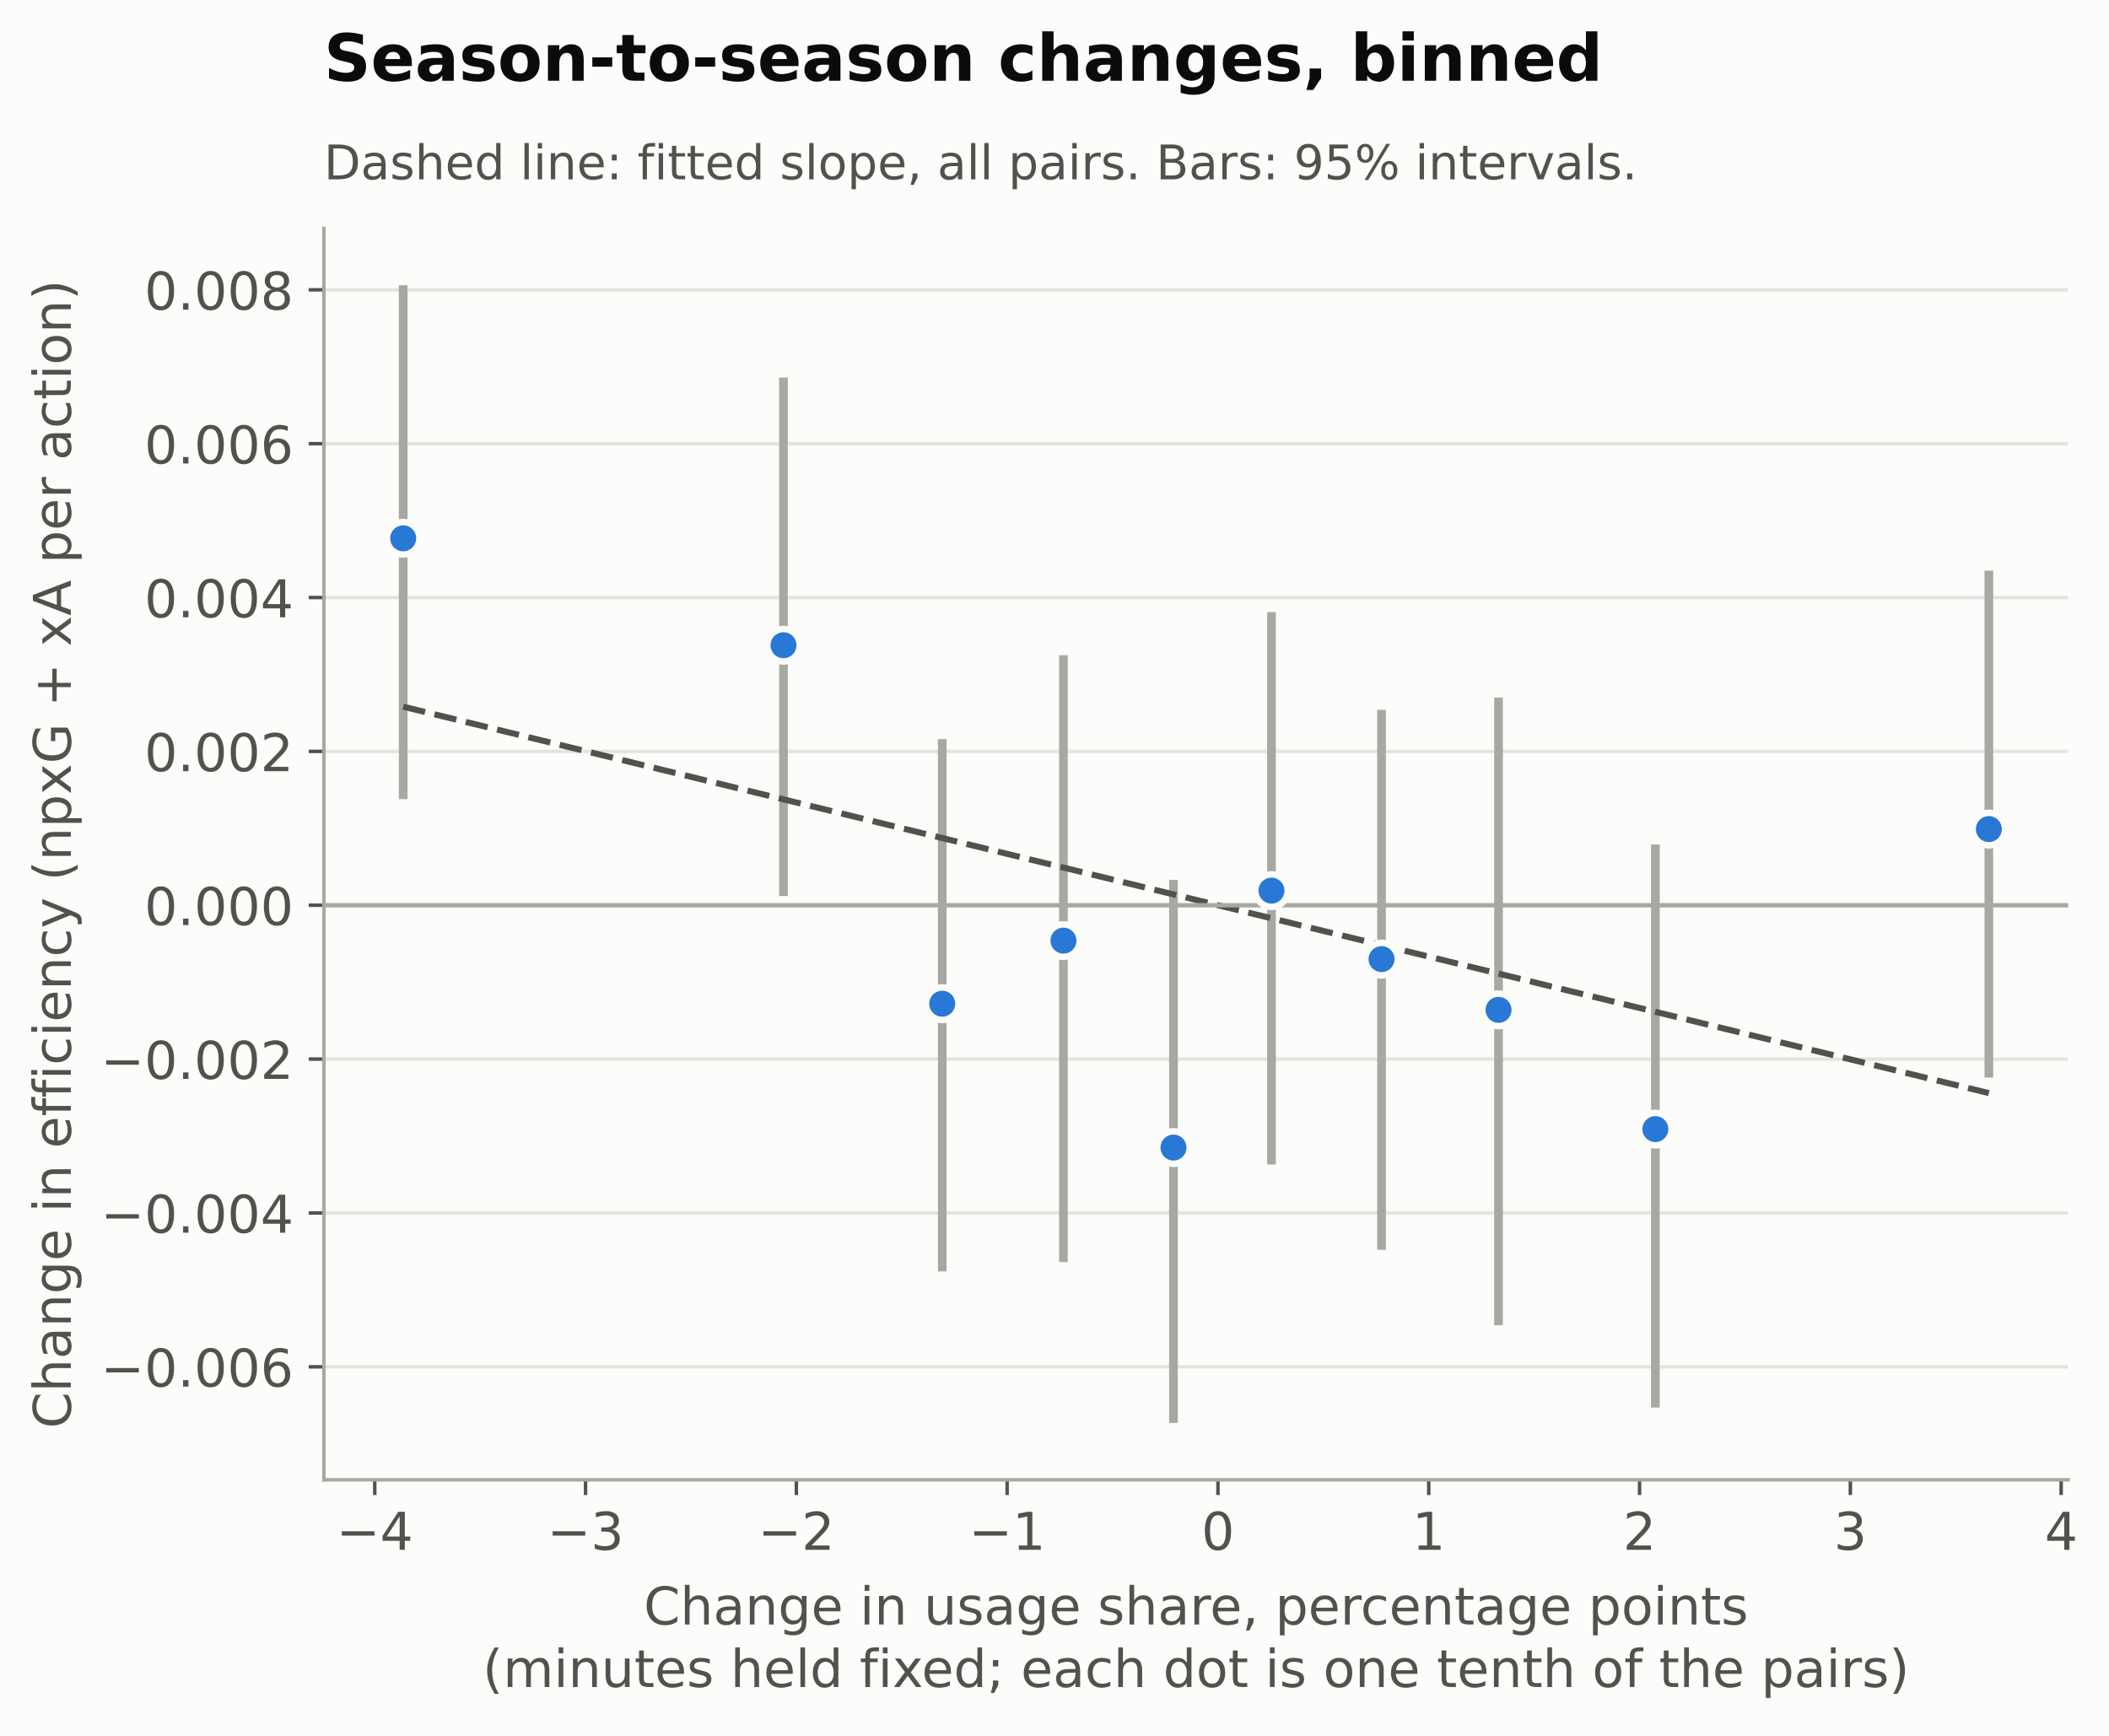
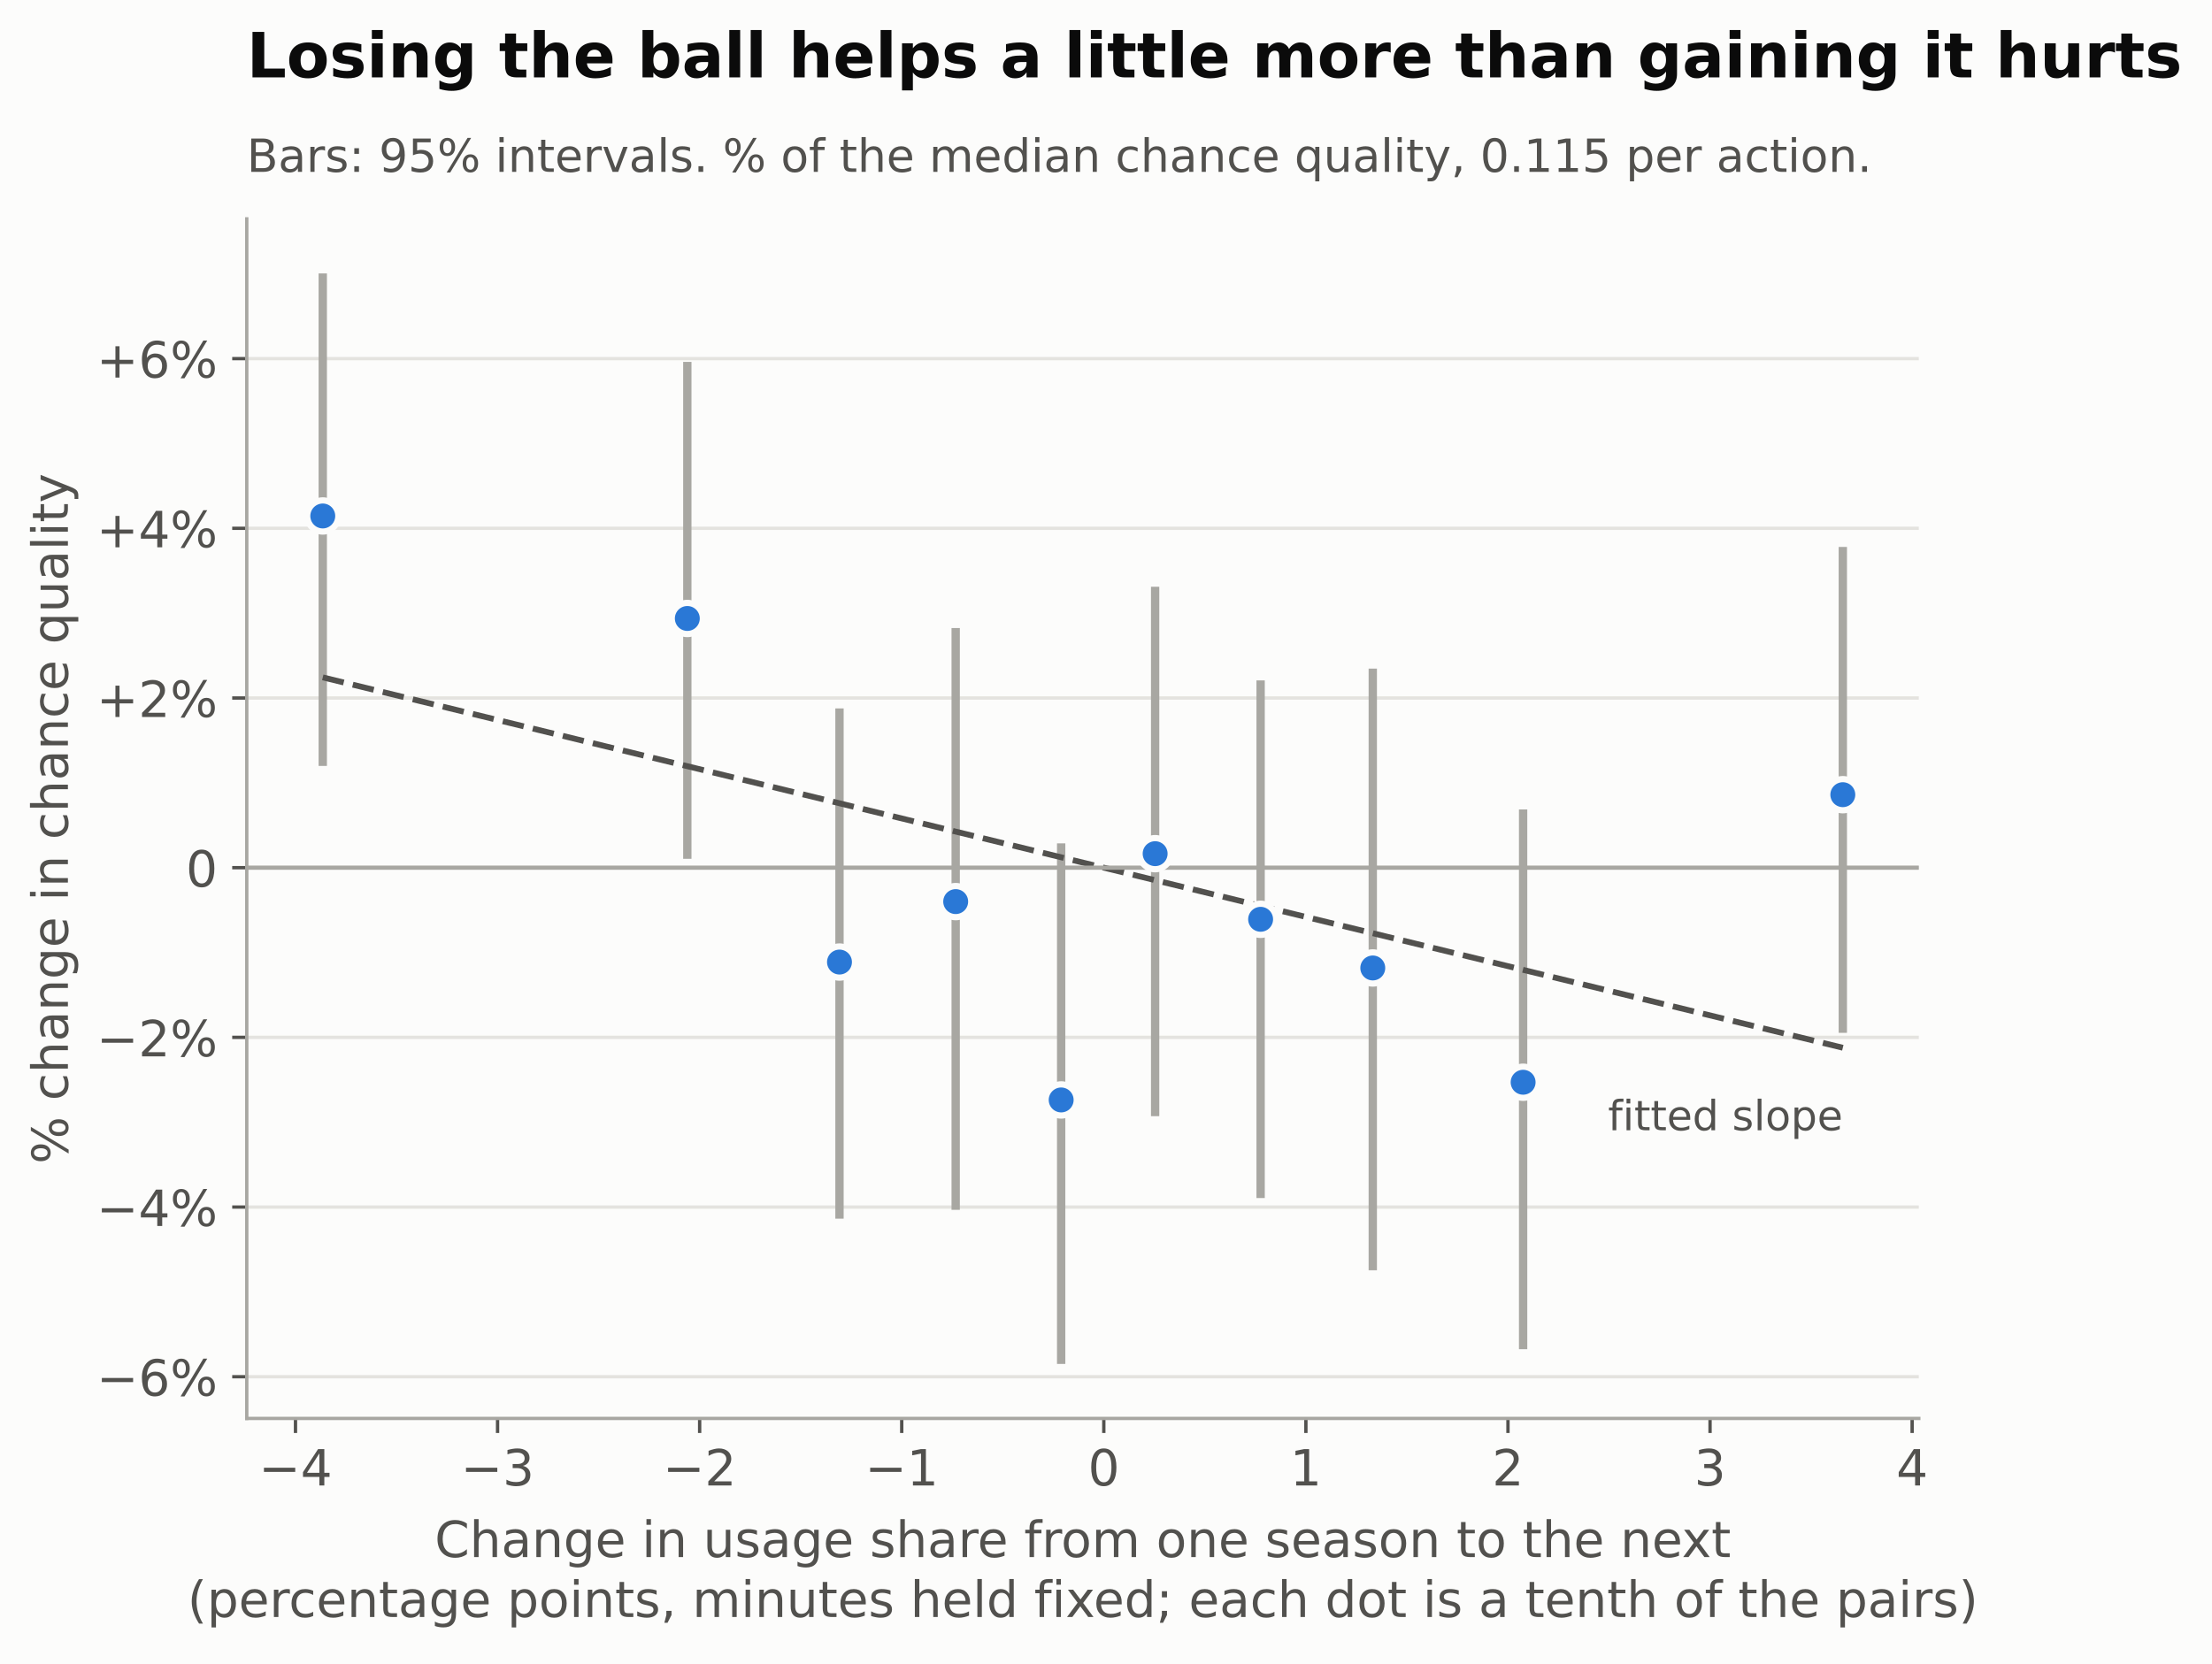
- <svg xmlns="http://www.w3.org/2000/svg" xmlns:xlink="http://www.w3.org/1999/xlink" width="485.781pt" height="399.892pt" viewBox="0 0 485.781 399.892" version="1.1">
+ <svg xmlns="http://www.w3.org/2000/svg" xmlns:xlink="http://www.w3.org/1999/xlink" width="531.5pt" height="399.892pt" viewBox="0 0 531.5 399.892" version="1.1">
  <defs>
    <style type="text/css">*{stroke-linejoin: round; stroke-linecap: butt}</style>
  </defs>
  <g id="figure_1">
    <g id="patch_1">
-       <path d="M 0 399.892  L 485.781 399.892  L 485.781 0  L 0 0  z " style="fill: #fcfcfb" />
+       <path d="M 0 399.892  L 531.5 399.892  L 531.5 0  L 0 0  z " style="fill: #fcfcfb" />
    </g>
    <g id="axes_1">
      <g id="patch_2">
-         <path d="M 74.61 340.886  L 476.37 340.886  L 476.37 52.598  L 74.61 52.598  z " style="fill: #fcfcfb" />
+         <path d="M 59.293 340.886  L 461.053 340.886  L 461.053 52.598  L 59.293 52.598  z " style="fill: #fcfcfb" />
      </g>
      <g id="matplotlib.axis_1">
        <g id="xtick_1">
          <g id="line2d_1">
            <defs>
-               <path id="m6c45ceae73" d="M 0 0  L 0 3.5  " style="stroke: #52514e; stroke-width: 0.8" />
+               <path id="m1eeddbfbdf" d="M 0 0  L 0 3.5  " style="stroke: #52514e; stroke-width: 0.8" />
            </defs>
            <g>
-               <use xlink:href="#m6c45ceae73" x="86.317" y="340.886" style="fill: #52514e; stroke: #52514e; stroke-width: 0.8" />
+               <use xlink:href="#m1eeddbfbdf" x="71" y="340.886" style="fill: #52514e; stroke: #52514e; stroke-width: 0.8" />
            </g>
          </g>
          <g id="text_1">
-             <text style="font-size: 12px; font-family: 'DejaVu Sans'; text-anchor: middle; fill: #52514e" x="86.317" y="357.003" transform="rotate(-0 86.3171 357.0028)">−4</text>
+             <text style="font-size: 12px; font-family: 'DejaVu Sans'; text-anchor: middle; fill: #52514e" x="71" y="357.003" transform="rotate(-0 71.00023 357.0028)">−4</text>
          </g>
        </g>
        <g id="xtick_2">
          <g id="line2d_2">
            <g>
-               <use xlink:href="#m6c45ceae73" x="134.873" y="340.886" style="fill: #52514e; stroke: #52514e; stroke-width: 0.8" />
+               <use xlink:href="#m1eeddbfbdf" x="119.556" y="340.886" style="fill: #52514e; stroke: #52514e; stroke-width: 0.8" />
            </g>
          </g>
          <g id="text_2">
-             <text style="font-size: 12px; font-family: 'DejaVu Sans'; text-anchor: middle; fill: #52514e" x="134.873" y="357.003" transform="rotate(-0 134.8729 357.0028)">−3</text>
+             <text style="font-size: 12px; font-family: 'DejaVu Sans'; text-anchor: middle; fill: #52514e" x="119.556" y="357.003" transform="rotate(-0 119.556 357.0028)">−3</text>
          </g>
        </g>
        <g id="xtick_3">
          <g id="line2d_3">
            <g>
-               <use xlink:href="#m6c45ceae73" x="183.429" y="340.886" style="fill: #52514e; stroke: #52514e; stroke-width: 0.8" />
+               <use xlink:href="#m1eeddbfbdf" x="168.112" y="340.886" style="fill: #52514e; stroke: #52514e; stroke-width: 0.8" />
            </g>
          </g>
          <g id="text_3">
-             <text style="font-size: 12px; font-family: 'DejaVu Sans'; text-anchor: middle; fill: #52514e" x="183.429" y="357.003" transform="rotate(-0 183.4286 357.0028)">−2</text>
+             <text style="font-size: 12px; font-family: 'DejaVu Sans'; text-anchor: middle; fill: #52514e" x="168.112" y="357.003" transform="rotate(-0 168.1117 357.0028)">−2</text>
          </g>
        </g>
        <g id="xtick_4">
          <g id="line2d_4">
            <g>
-               <use xlink:href="#m6c45ceae73" x="231.984" y="340.886" style="fill: #52514e; stroke: #52514e; stroke-width: 0.8" />
+               <use xlink:href="#m1eeddbfbdf" x="216.667" y="340.886" style="fill: #52514e; stroke: #52514e; stroke-width: 0.8" />
            </g>
          </g>
          <g id="text_4">
-             <text style="font-size: 12px; font-family: 'DejaVu Sans'; text-anchor: middle; fill: #52514e" x="231.984" y="357.003" transform="rotate(-0 231.9844 357.0028)">−1</text>
+             <text style="font-size: 12px; font-family: 'DejaVu Sans'; text-anchor: middle; fill: #52514e" x="216.667" y="357.003" transform="rotate(-0 216.6675 357.0028)">−1</text>
          </g>
        </g>
        <g id="xtick_5">
          <g id="line2d_5">
            <g>
-               <use xlink:href="#m6c45ceae73" x="280.54" y="340.886" style="fill: #52514e; stroke: #52514e; stroke-width: 0.8" />
+               <use xlink:href="#m1eeddbfbdf" x="265.223" y="340.886" style="fill: #52514e; stroke: #52514e; stroke-width: 0.8" />
            </g>
          </g>
          <g id="text_5">
-             <text style="font-size: 12px; font-family: 'DejaVu Sans'; text-anchor: middle; fill: #52514e" x="280.54" y="357.003" transform="rotate(-0 280.5401 357.0028)">0</text>
+             <text style="font-size: 12px; font-family: 'DejaVu Sans'; text-anchor: middle; fill: #52514e" x="265.223" y="357.003" transform="rotate(-0 265.2232 357.0028)">0</text>
          </g>
        </g>
        <g id="xtick_6">
          <g id="line2d_6">
            <g>
-               <use xlink:href="#m6c45ceae73" x="329.096" y="340.886" style="fill: #52514e; stroke: #52514e; stroke-width: 0.8" />
+               <use xlink:href="#m1eeddbfbdf" x="313.779" y="340.886" style="fill: #52514e; stroke: #52514e; stroke-width: 0.8" />
            </g>
          </g>
          <g id="text_6">
-             <text style="font-size: 12px; font-family: 'DejaVu Sans'; text-anchor: middle; fill: #52514e" x="329.096" y="357.003" transform="rotate(-0 329.0959 357.0028)">1</text>
+             <text style="font-size: 12px; font-family: 'DejaVu Sans'; text-anchor: middle; fill: #52514e" x="313.779" y="357.003" transform="rotate(-0 313.779 357.0028)">1</text>
          </g>
        </g>
        <g id="xtick_7">
          <g id="line2d_7">
            <g>
-               <use xlink:href="#m6c45ceae73" x="377.652" y="340.886" style="fill: #52514e; stroke: #52514e; stroke-width: 0.8" />
+               <use xlink:href="#m1eeddbfbdf" x="362.335" y="340.886" style="fill: #52514e; stroke: #52514e; stroke-width: 0.8" />
            </g>
          </g>
          <g id="text_7">
-             <text style="font-size: 12px; font-family: 'DejaVu Sans'; text-anchor: middle; fill: #52514e" x="377.652" y="357.003" transform="rotate(-0 377.6516 357.0028)">2</text>
+             <text style="font-size: 12px; font-family: 'DejaVu Sans'; text-anchor: middle; fill: #52514e" x="362.335" y="357.003" transform="rotate(-0 362.3347 357.0028)">2</text>
          </g>
        </g>
        <g id="xtick_8">
          <g id="line2d_8">
            <g>
-               <use xlink:href="#m6c45ceae73" x="426.207" y="340.886" style="fill: #52514e; stroke: #52514e; stroke-width: 0.8" />
+               <use xlink:href="#m1eeddbfbdf" x="410.89" y="340.886" style="fill: #52514e; stroke: #52514e; stroke-width: 0.8" />
            </g>
          </g>
          <g id="text_8">
-             <text style="font-size: 12px; font-family: 'DejaVu Sans'; text-anchor: middle; fill: #52514e" x="426.207" y="357.003" transform="rotate(-0 426.2074 357.0028)">3</text>
+             <text style="font-size: 12px; font-family: 'DejaVu Sans'; text-anchor: middle; fill: #52514e" x="410.89" y="357.003" transform="rotate(-0 410.8905 357.0028)">3</text>
          </g>
        </g>
        <g id="xtick_9">
          <g id="line2d_9">
            <g>
-               <use xlink:href="#m6c45ceae73" x="474.763" y="340.886" style="fill: #52514e; stroke: #52514e; stroke-width: 0.8" />
+               <use xlink:href="#m1eeddbfbdf" x="459.446" y="340.886" style="fill: #52514e; stroke: #52514e; stroke-width: 0.8" />
            </g>
          </g>
          <g id="text_9">
-             <text style="font-size: 12px; font-family: 'DejaVu Sans'; text-anchor: middle; fill: #52514e" x="474.763" y="357.003" transform="rotate(-0 474.7631 357.0028)">4</text>
+             <text style="font-size: 12px; font-family: 'DejaVu Sans'; text-anchor: middle; fill: #52514e" x="459.446" y="357.003" transform="rotate(-0 459.4462 357.0028)">4</text>
          </g>
        </g>
        <g id="text_10">
-           <text style="font-size: 12px; font-family: 'DejaVu Sans'; fill: #52514e" transform="translate(148.2837 374.205)">Change in usage share, percentage points</text>
-           <text style="font-size: 12px; font-family: 'DejaVu Sans'; fill: #52514e" transform="translate(111.1784 388.6082)">(minutes held fixed; each dot is one tenth of the pairs)</text>
+           <text style="font-size: 12px; font-family: 'DejaVu Sans'; fill: #52514e" transform="translate(104.4481 374.205)">Change in usage share from one season to the next</text>
+           <text style="font-size: 12px; font-family: 'DejaVu Sans'; fill: #52514e" transform="translate(45.04344 388.6082)">(percentage points, minutes held fixed; each dot is a tenth of the pairs)</text>
        </g>
      </g>
      <g id="matplotlib.axis_2">
        <g id="ytick_1">
          <g id="line2d_10">
-             <path d="M 74.61 314.846  L 476.37 314.846  " clip-path="url(#pd1601067c5)" style="fill: none; stroke: #e4e3df; stroke-width: 0.8; stroke-linecap: square" />
+             <path d="M 59.293 330.865  L 461.053 330.865  " clip-path="url(#p039d6bc5fa)" style="fill: none; stroke: #e4e3df; stroke-width: 0.8; stroke-linecap: square" />
          </g>
          <g id="line2d_11">
            <defs>
-               <path id="m139e262f5b" d="M 0 0  L -3.5 0  " style="stroke: #52514e; stroke-width: 0.8" />
+               <path id="m821f911aea" d="M 0 0  L -3.5 0  " style="stroke: #52514e; stroke-width: 0.8" />
            </defs>
            <g>
-               <use xlink:href="#m139e262f5b" x="74.61" y="314.846" style="fill: #52514e; stroke: #52514e; stroke-width: 0.8" />
+               <use xlink:href="#m821f911aea" x="59.293" y="330.865" style="fill: #52514e; stroke: #52514e; stroke-width: 0.8" />
            </g>
          </g>
          <g id="text_11">
-             <text style="font-size: 12px; font-family: 'DejaVu Sans'; text-anchor: end; fill: #52514e" x="67.61" y="319.405" transform="rotate(-0 67.61031 319.4046)">−0.006</text>
+             <text style="font-size: 12px; font-family: 'DejaVu Sans'; text-anchor: end; fill: #52514e" x="52.293" y="335.423" transform="rotate(-0 52.29344 335.4231)">−6%</text>
          </g>
        </g>
        <g id="ytick_2">
          <g id="line2d_12">
-             <path d="M 74.61 279.406  L 476.37 279.406  " clip-path="url(#pd1601067c5)" style="fill: none; stroke: #e4e3df; stroke-width: 0.8; stroke-linecap: square" />
+             <path d="M 59.293 290.085  L 461.053 290.085  " clip-path="url(#p039d6bc5fa)" style="fill: none; stroke: #e4e3df; stroke-width: 0.8; stroke-linecap: square" />
          </g>
          <g id="line2d_13">
            <g>
-               <use xlink:href="#m139e262f5b" x="74.61" y="279.406" style="fill: #52514e; stroke: #52514e; stroke-width: 0.8" />
+               <use xlink:href="#m821f911aea" x="59.293" y="290.085" style="fill: #52514e; stroke: #52514e; stroke-width: 0.8" />
            </g>
          </g>
          <g id="text_12">
-             <text style="font-size: 12px; font-family: 'DejaVu Sans'; text-anchor: end; fill: #52514e" x="67.61" y="283.964" transform="rotate(-0 67.61031 283.9644)">−0.004</text>
+             <text style="font-size: 12px; font-family: 'DejaVu Sans'; text-anchor: end; fill: #52514e" x="52.293" y="294.643" transform="rotate(-0 52.29344 294.6435)">−4%</text>
          </g>
        </g>
        <g id="ytick_3">
          <g id="line2d_14">
-             <path d="M 74.61 243.966  L 476.37 243.966  " clip-path="url(#pd1601067c5)" style="fill: none; stroke: #e4e3df; stroke-width: 0.8; stroke-linecap: square" />
+             <path d="M 59.293 249.305  L 461.053 249.305  " clip-path="url(#p039d6bc5fa)" style="fill: none; stroke: #e4e3df; stroke-width: 0.8; stroke-linecap: square" />
          </g>
          <g id="line2d_15">
            <g>
-               <use xlink:href="#m139e262f5b" x="74.61" y="243.966" style="fill: #52514e; stroke: #52514e; stroke-width: 0.8" />
+               <use xlink:href="#m821f911aea" x="59.293" y="249.305" style="fill: #52514e; stroke: #52514e; stroke-width: 0.8" />
            </g>
          </g>
          <g id="text_13">
-             <text style="font-size: 12px; font-family: 'DejaVu Sans'; text-anchor: end; fill: #52514e" x="67.61" y="248.524" transform="rotate(-0 67.61031 248.5243)">−0.002</text>
+             <text style="font-size: 12px; font-family: 'DejaVu Sans'; text-anchor: end; fill: #52514e" x="52.293" y="253.864" transform="rotate(-0 52.29344 253.8638)">−2%</text>
          </g>
        </g>
        <g id="ytick_4">
          <g id="line2d_16">
-             <path d="M 74.61 208.526  L 476.37 208.526  " clip-path="url(#pd1601067c5)" style="fill: none; stroke: #e4e3df; stroke-width: 0.8; stroke-linecap: square" />
+             <path d="M 59.293 208.526  L 461.053 208.526  " clip-path="url(#p039d6bc5fa)" style="fill: none; stroke: #e4e3df; stroke-width: 0.8; stroke-linecap: square" />
          </g>
          <g id="line2d_17">
            <g>
-               <use xlink:href="#m139e262f5b" x="74.61" y="208.526" style="fill: #52514e; stroke: #52514e; stroke-width: 0.8" />
+               <use xlink:href="#m821f911aea" x="59.293" y="208.526" style="fill: #52514e; stroke: #52514e; stroke-width: 0.8" />
            </g>
          </g>
          <g id="text_14">
-             <text style="font-size: 12px; font-family: 'DejaVu Sans'; text-anchor: end; fill: #52514e" x="67.61" y="213.084" transform="rotate(-0 67.61031 213.0841)">0.000</text>
+             <text style="font-size: 12px; font-family: 'DejaVu Sans'; text-anchor: end; fill: #52514e" x="52.293" y="213.084" transform="rotate(-0 52.29344 213.0841)">0</text>
          </g>
        </g>
        <g id="ytick_5">
          <g id="line2d_18">
-             <path d="M 74.61 173.085  L 476.37 173.085  " clip-path="url(#pd1601067c5)" style="fill: none; stroke: #e4e3df; stroke-width: 0.8; stroke-linecap: square" />
+             <path d="M 59.293 167.746  L 461.053 167.746  " clip-path="url(#p039d6bc5fa)" style="fill: none; stroke: #e4e3df; stroke-width: 0.8; stroke-linecap: square" />
          </g>
          <g id="line2d_19">
            <g>
-               <use xlink:href="#m139e262f5b" x="74.61" y="173.085" style="fill: #52514e; stroke: #52514e; stroke-width: 0.8" />
+               <use xlink:href="#m821f911aea" x="59.293" y="167.746" style="fill: #52514e; stroke: #52514e; stroke-width: 0.8" />
            </g>
          </g>
          <g id="text_15">
-             <text style="font-size: 12px; font-family: 'DejaVu Sans'; text-anchor: end; fill: #52514e" x="67.61" y="177.644" transform="rotate(-0 67.61031 177.6439)">0.002</text>
+             <text style="font-size: 12px; font-family: 'DejaVu Sans'; text-anchor: end; fill: #52514e" x="52.293" y="172.304" transform="rotate(-0 52.29344 172.3044)">+2%</text>
          </g>
        </g>
        <g id="ytick_6">
          <g id="line2d_20">
-             <path d="M 74.61 137.645  L 476.37 137.645  " clip-path="url(#pd1601067c5)" style="fill: none; stroke: #e4e3df; stroke-width: 0.8; stroke-linecap: square" />
+             <path d="M 59.293 126.966  L 461.053 126.966  " clip-path="url(#p039d6bc5fa)" style="fill: none; stroke: #e4e3df; stroke-width: 0.8; stroke-linecap: square" />
          </g>
          <g id="line2d_21">
            <g>
-               <use xlink:href="#m139e262f5b" x="74.61" y="137.645" style="fill: #52514e; stroke: #52514e; stroke-width: 0.8" />
+               <use xlink:href="#m821f911aea" x="59.293" y="126.966" style="fill: #52514e; stroke: #52514e; stroke-width: 0.8" />
            </g>
          </g>
          <g id="text_16">
-             <text style="font-size: 12px; font-family: 'DejaVu Sans'; text-anchor: end; fill: #52514e" x="67.61" y="142.204" transform="rotate(-0 67.61031 142.2038)">0.004</text>
+             <text style="font-size: 12px; font-family: 'DejaVu Sans'; text-anchor: end; fill: #52514e" x="52.293" y="131.525" transform="rotate(-0 52.29344 131.5248)">+4%</text>
          </g>
        </g>
        <g id="ytick_7">
          <g id="line2d_22">
-             <path d="M 74.61 102.205  L 476.37 102.205  " clip-path="url(#pd1601067c5)" style="fill: none; stroke: #e4e3df; stroke-width: 0.8; stroke-linecap: square" />
+             <path d="M 59.293 86.186  L 461.053 86.186  " clip-path="url(#p039d6bc5fa)" style="fill: none; stroke: #e4e3df; stroke-width: 0.8; stroke-linecap: square" />
          </g>
          <g id="line2d_23">
            <g>
-               <use xlink:href="#m139e262f5b" x="74.61" y="102.205" style="fill: #52514e; stroke: #52514e; stroke-width: 0.8" />
+               <use xlink:href="#m821f911aea" x="59.293" y="86.186" style="fill: #52514e; stroke: #52514e; stroke-width: 0.8" />
            </g>
          </g>
          <g id="text_17">
-             <text style="font-size: 12px; font-family: 'DejaVu Sans'; text-anchor: end; fill: #52514e" x="67.61" y="106.764" transform="rotate(-0 67.61031 106.7636)">0.006</text>
-           </g>
-         </g>
-         <g id="ytick_8">
-           <g id="line2d_24">
-             <path d="M 74.61 66.765  L 476.37 66.765  " clip-path="url(#pd1601067c5)" style="fill: none; stroke: #e4e3df; stroke-width: 0.8; stroke-linecap: square" />
-           </g>
-           <g id="line2d_25">
-             <g>
-               <use xlink:href="#m139e262f5b" x="74.61" y="66.765" style="fill: #52514e; stroke: #52514e; stroke-width: 0.8" />
-             </g>
-           </g>
-           <g id="text_18">
-             <text style="font-size: 12px; font-family: 'DejaVu Sans'; text-anchor: end; fill: #52514e" x="67.61" y="71.323" transform="rotate(-0 67.61031 71.32345)">0.008</text>
-           </g>
-         </g>
-         <g id="text_19">
-           <text style="font-size: 12px; font-family: 'DejaVu Sans'; text-anchor: middle; fill: #52514e" x="16.318" y="196.742" transform="rotate(-90 16.31812 196.7417)">Change in efficiency (npxG + xA per action)</text>
+             <text style="font-size: 12px; font-family: 'DejaVu Sans'; text-anchor: end; fill: #52514e" x="52.293" y="90.745" transform="rotate(-0 52.29344 90.74507)">+6%</text>
+           </g>
+         </g>
+         <g id="text_18">
+           <text style="font-size: 12px; font-family: 'DejaVu Sans'; text-anchor: middle; fill: #52514e" x="16.318" y="196.742" transform="rotate(-90 16.31812 196.7417)">% change in chance quality</text>
        </g>
      </g>
      <g id="LineCollection_1">
-         <path d="M 92.872 184.072  L 92.872 65.702  " clip-path="url(#pd1601067c5)" style="fill: none; stroke: #a8a7a2; stroke-width: 2" />
-         <path d="M 180.467 206.399  L 180.467 86.966  " clip-path="url(#pd1601067c5)" style="fill: none; stroke: #a8a7a2; stroke-width: 2" />
-         <path d="M 217.029 292.873  L 217.029 170.25  " clip-path="url(#pd1601067c5)" style="fill: none; stroke: #a8a7a2; stroke-width: 2" />
-         <path d="M 244.949 290.747  L 244.949 150.935  " clip-path="url(#pd1601067c5)" style="fill: none; stroke: #a8a7a2; stroke-width: 2" />
-         <path d="M 270.295 327.782  L 270.295 202.678  " clip-path="url(#pd1601067c5)" style="fill: none; stroke: #a8a7a2; stroke-width: 2" />
-         <path d="M 292.873 268.242  L 292.873 141.012  " clip-path="url(#pd1601067c5)" style="fill: none; stroke: #a8a7a2; stroke-width: 2" />
-         <path d="M 318.219 287.911  L 318.219 163.517  " clip-path="url(#pd1601067c5)" style="fill: none; stroke: #a8a7a2; stroke-width: 2" />
-         <path d="M 345.168 305.277  L 345.168 160.681  " clip-path="url(#pd1601067c5)" style="fill: none; stroke: #a8a7a2; stroke-width: 2" />
-         <path d="M 381.293 324.238  L 381.293 194.527  " clip-path="url(#pd1601067c5)" style="fill: none; stroke: #a8a7a2; stroke-width: 2" />
-         <path d="M 458.108 248.218  L 458.108 131.443  " clip-path="url(#pd1601067c5)" style="fill: none; stroke: #a8a7a2; stroke-width: 2" />
-       </g>
-       <g id="line2d_26">
-         <path d="M 92.872 162.79  L 458.108 251.8  " clip-path="url(#pd1601067c5)" style="fill: none; stroke-dasharray: 5.18,2.24; stroke-dashoffset: 0; stroke: #52514e; stroke-width: 1.4" />
-       </g>
-       <g id="line2d_27">
-         <path d="M 74.61 208.526  L 476.37 208.526  " clip-path="url(#pd1601067c5)" style="fill: none; stroke: #a8a7a2; stroke-linecap: square" />
+         <path d="M 77.555 184.072  L 77.555 65.702  " clip-path="url(#p039d6bc5fa)" style="fill: none; stroke: #a8a7a2; stroke-width: 2" />
+         <path d="M 165.15 206.399  L 165.15 86.966  " clip-path="url(#p039d6bc5fa)" style="fill: none; stroke: #a8a7a2; stroke-width: 2" />
+         <path d="M 201.712 292.873  L 201.712 170.25  " clip-path="url(#p039d6bc5fa)" style="fill: none; stroke: #a8a7a2; stroke-width: 2" />
+         <path d="M 229.632 290.747  L 229.632 150.935  " clip-path="url(#p039d6bc5fa)" style="fill: none; stroke: #a8a7a2; stroke-width: 2" />
+         <path d="M 254.978 327.782  L 254.978 202.678  " clip-path="url(#p039d6bc5fa)" style="fill: none; stroke: #a8a7a2; stroke-width: 2" />
+         <path d="M 277.556 268.242  L 277.556 141.012  " clip-path="url(#p039d6bc5fa)" style="fill: none; stroke: #a8a7a2; stroke-width: 2" />
+         <path d="M 302.902 287.911  L 302.902 163.517  " clip-path="url(#p039d6bc5fa)" style="fill: none; stroke: #a8a7a2; stroke-width: 2" />
+         <path d="M 329.851 305.277  L 329.851 160.681  " clip-path="url(#p039d6bc5fa)" style="fill: none; stroke: #a8a7a2; stroke-width: 2" />
+         <path d="M 365.976 324.238  L 365.976 194.527  " clip-path="url(#p039d6bc5fa)" style="fill: none; stroke: #a8a7a2; stroke-width: 2" />
+         <path d="M 442.792 248.218  L 442.792 131.443  " clip-path="url(#p039d6bc5fa)" style="fill: none; stroke: #a8a7a2; stroke-width: 2" />
+       </g>
+       <g id="line2d_24">
+         <path d="M 77.555 162.79  L 442.792 251.8  " clip-path="url(#p039d6bc5fa)" style="fill: none; stroke-dasharray: 5.18,2.24; stroke-dashoffset: 0; stroke: #52514e; stroke-width: 1.4" />
+       </g>
+       <g id="line2d_25">
+         <path d="M 59.293 208.526  L 461.053 208.526  " clip-path="url(#p039d6bc5fa)" style="fill: none; stroke: #a8a7a2; stroke-linecap: square" />
      </g>
      <g id="patch_3">
-         <path d="M 74.61 340.886  L 74.61 52.598  " style="fill: none; stroke: #a8a7a2; stroke-width: 0.8; stroke-linejoin: miter; stroke-linecap: square" />
+         <path d="M 59.293 340.886  L 59.293 52.598  " style="fill: none; stroke: #a8a7a2; stroke-width: 0.8; stroke-linejoin: miter; stroke-linecap: square" />
      </g>
      <g id="patch_4">
-         <path d="M 74.61 340.886  L 476.37 340.886  " style="fill: none; stroke: #a8a7a2; stroke-width: 0.8; stroke-linejoin: miter; stroke-linecap: square" />
+         <path d="M 59.293 340.886  L 461.053 340.886  " style="fill: none; stroke: #a8a7a2; stroke-width: 0.8; stroke-linejoin: miter; stroke-linecap: square" />
      </g>
      <g id="PathCollection_1">
        <defs>
-           <path id="mf76c1a7822" d="M 0 3.742  C 0.992 3.742 1.944 3.347 2.646 2.646  C 3.347 1.944 3.742 0.992 3.742 0  C 3.742 -0.992 3.347 -1.944 2.646 -2.646  C 1.944 -3.347 0.992 -3.742 0 -3.742  C -0.992 -3.742 -1.944 -3.347 -2.646 -2.646  C -3.347 -1.944 -3.742 -0.992 -3.742 0  C -3.742 0.992 -3.347 1.944 -2.646 2.646  C -1.944 3.347 -0.992 3.742 0 3.742  z " style="stroke: #fcfcfb; stroke-width: 1.5" />
+           <path id="mc2352beb9b" d="M 0 3.742  C 0.992 3.742 1.944 3.347 2.646 2.646  C 3.347 1.944 3.742 0.992 3.742 0  C 3.742 -0.992 3.347 -1.944 2.646 -2.646  C 1.944 -3.347 0.992 -3.742 0 -3.742  C -0.992 -3.742 -1.944 -3.347 -2.646 -2.646  C -3.347 -1.944 -3.742 -0.992 -3.742 0  C -3.742 0.992 -3.347 1.944 -2.646 2.646  C -1.944 3.347 -0.992 3.742 0 3.742  z " style="stroke: #fcfcfb; stroke-width: 1.5" />
        </defs>
-         <g clip-path="url(#pd1601067c5)">
-           <use xlink:href="#mf76c1a7822" x="92.872" y="124.001" style="fill: #2a78d6; stroke: #fcfcfb; stroke-width: 1.5" />
-           <use xlink:href="#mf76c1a7822" x="180.467" y="148.632" style="fill: #2a78d6; stroke: #fcfcfb; stroke-width: 1.5" />
-           <use xlink:href="#mf76c1a7822" x="217.029" y="231.207" style="fill: #2a78d6; stroke: #fcfcfb; stroke-width: 1.5" />
-           <use xlink:href="#mf76c1a7822" x="244.949" y="216.677" style="fill: #2a78d6; stroke: #fcfcfb; stroke-width: 1.5" />
-           <use xlink:href="#mf76c1a7822" x="270.295" y="264.344" style="fill: #2a78d6; stroke: #fcfcfb; stroke-width: 1.5" />
-           <use xlink:href="#mf76c1a7822" x="292.873" y="205.159" style="fill: #2a78d6; stroke: #fcfcfb; stroke-width: 1.5" />
-           <use xlink:href="#mf76c1a7822" x="318.219" y="220.93" style="fill: #2a78d6; stroke: #fcfcfb; stroke-width: 1.5" />
-           <use xlink:href="#mf76c1a7822" x="345.168" y="232.625" style="fill: #2a78d6; stroke: #fcfcfb; stroke-width: 1.5" />
-           <use xlink:href="#mf76c1a7822" x="381.293" y="260.091" style="fill: #2a78d6; stroke: #fcfcfb; stroke-width: 1.5" />
-           <use xlink:href="#mf76c1a7822" x="458.108" y="190.983" style="fill: #2a78d6; stroke: #fcfcfb; stroke-width: 1.5" />
-         </g>
+         <g clip-path="url(#p039d6bc5fa)">
+           <use xlink:href="#mc2352beb9b" x="77.555" y="124.001" style="fill: #2a78d6; stroke: #fcfcfb; stroke-width: 1.5" />
+           <use xlink:href="#mc2352beb9b" x="165.15" y="148.632" style="fill: #2a78d6; stroke: #fcfcfb; stroke-width: 1.5" />
+           <use xlink:href="#mc2352beb9b" x="201.712" y="231.207" style="fill: #2a78d6; stroke: #fcfcfb; stroke-width: 1.5" />
+           <use xlink:href="#mc2352beb9b" x="229.632" y="216.677" style="fill: #2a78d6; stroke: #fcfcfb; stroke-width: 1.5" />
+           <use xlink:href="#mc2352beb9b" x="254.978" y="264.344" style="fill: #2a78d6; stroke: #fcfcfb; stroke-width: 1.5" />
+           <use xlink:href="#mc2352beb9b" x="277.556" y="205.159" style="fill: #2a78d6; stroke: #fcfcfb; stroke-width: 1.5" />
+           <use xlink:href="#mc2352beb9b" x="302.902" y="220.93" style="fill: #2a78d6; stroke: #fcfcfb; stroke-width: 1.5" />
+           <use xlink:href="#mc2352beb9b" x="329.851" y="232.625" style="fill: #2a78d6; stroke: #fcfcfb; stroke-width: 1.5" />
+           <use xlink:href="#mc2352beb9b" x="365.976" y="260.091" style="fill: #2a78d6; stroke: #fcfcfb; stroke-width: 1.5" />
+           <use xlink:href="#mc2352beb9b" x="442.792" y="190.983" style="fill: #2a78d6; stroke: #fcfcfb; stroke-width: 1.5" />
+         </g>
+       </g>
+       <g id="text_19">
+         <text style="font-size: 10px; font-family: 'DejaVu Sans'; text-anchor: end; fill: #52514e" x="442.792" y="271.632" transform="rotate(-0 442.7916 271.6324)">fitted slope</text>
      </g>
      <g id="text_20">
-         <text style="font-size: 11px; font-family: 'DejaVu Sans'; text-anchor: start; fill: #52514e" x="74.61" y="41.306" transform="rotate(-0 74.61031 41.30644)">Dashed line: fitted slope, all pairs. Bars: 95% intervals.</text>
+         <text style="font-size: 11px; font-family: 'DejaVu Sans'; text-anchor: start; fill: #52514e" x="59.293" y="41.306" transform="rotate(-0 59.29344 41.30644)">Bars: 95% intervals. % of the median chance quality, 0.115 per action.</text>
      </g>
      <g id="text_21">
-         <text style="font-weight: 700; font-size: 15px; font-family: 'DejaVu Sans'; text-anchor: start; fill: #0b0b0b" x="74.61" y="18.598" transform="rotate(-0 74.61031 18.59766)">Season-to-season changes, binned</text>
+         <text style="font-weight: 700; font-size: 15px; font-family: 'DejaVu Sans'; text-anchor: start; fill: #0b0b0b" x="59.293" y="18.598" transform="rotate(-0 59.29344 18.59766)">Losing the ball helps a little more than gaining it hurts</text>
      </g>
    </g>
  </g>
  <defs>
-     <clipPath id="pd1601067c5">
-       <rect x="74.61" y="52.598" width="401.76" height="288.288" />
+     <clipPath id="p039d6bc5fa">
+       <rect x="59.293" y="52.598" width="401.76" height="288.288" />
    </clipPath>
  </defs>
</svg>
